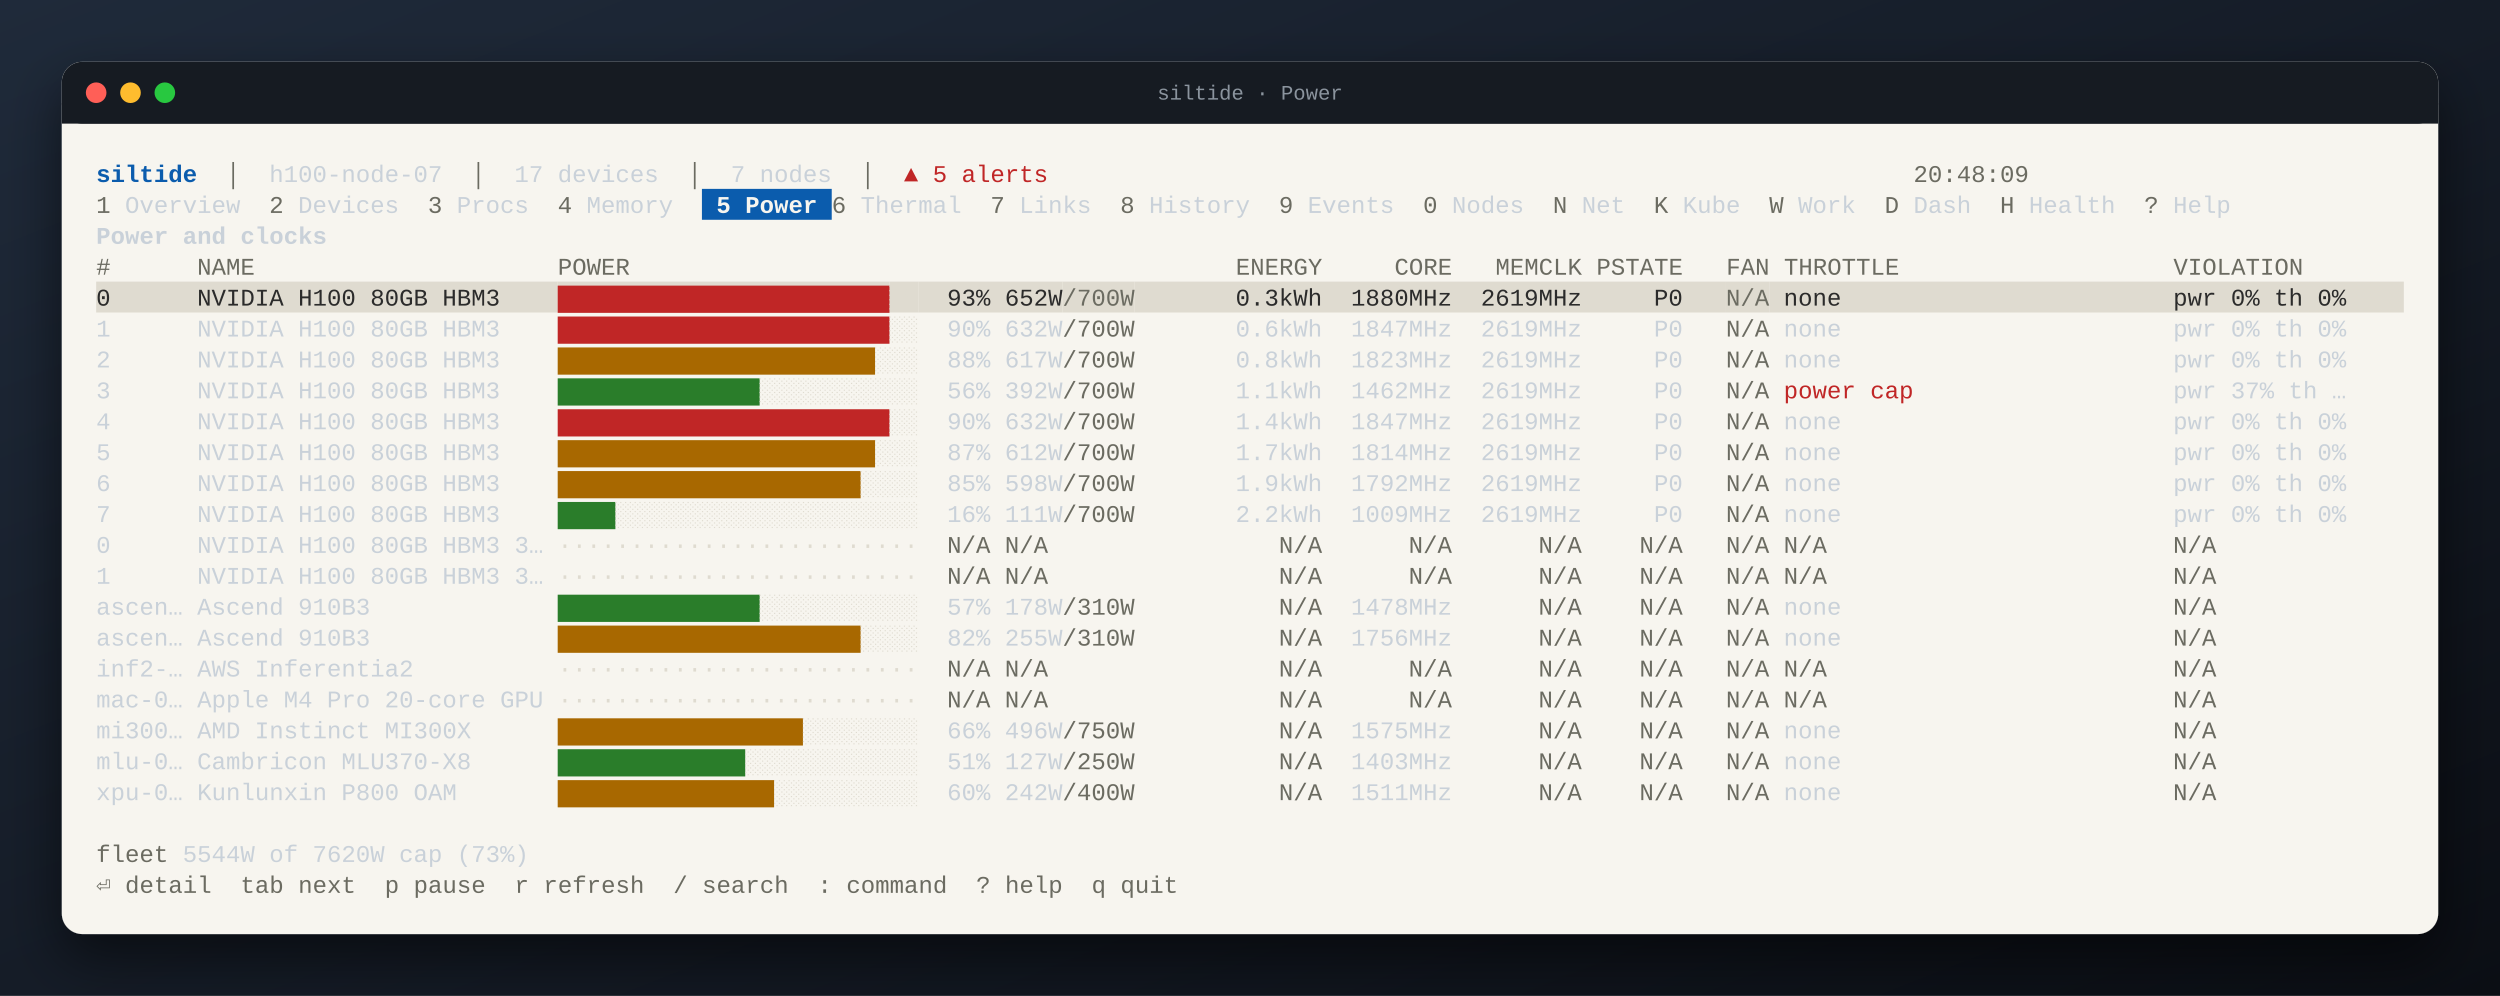
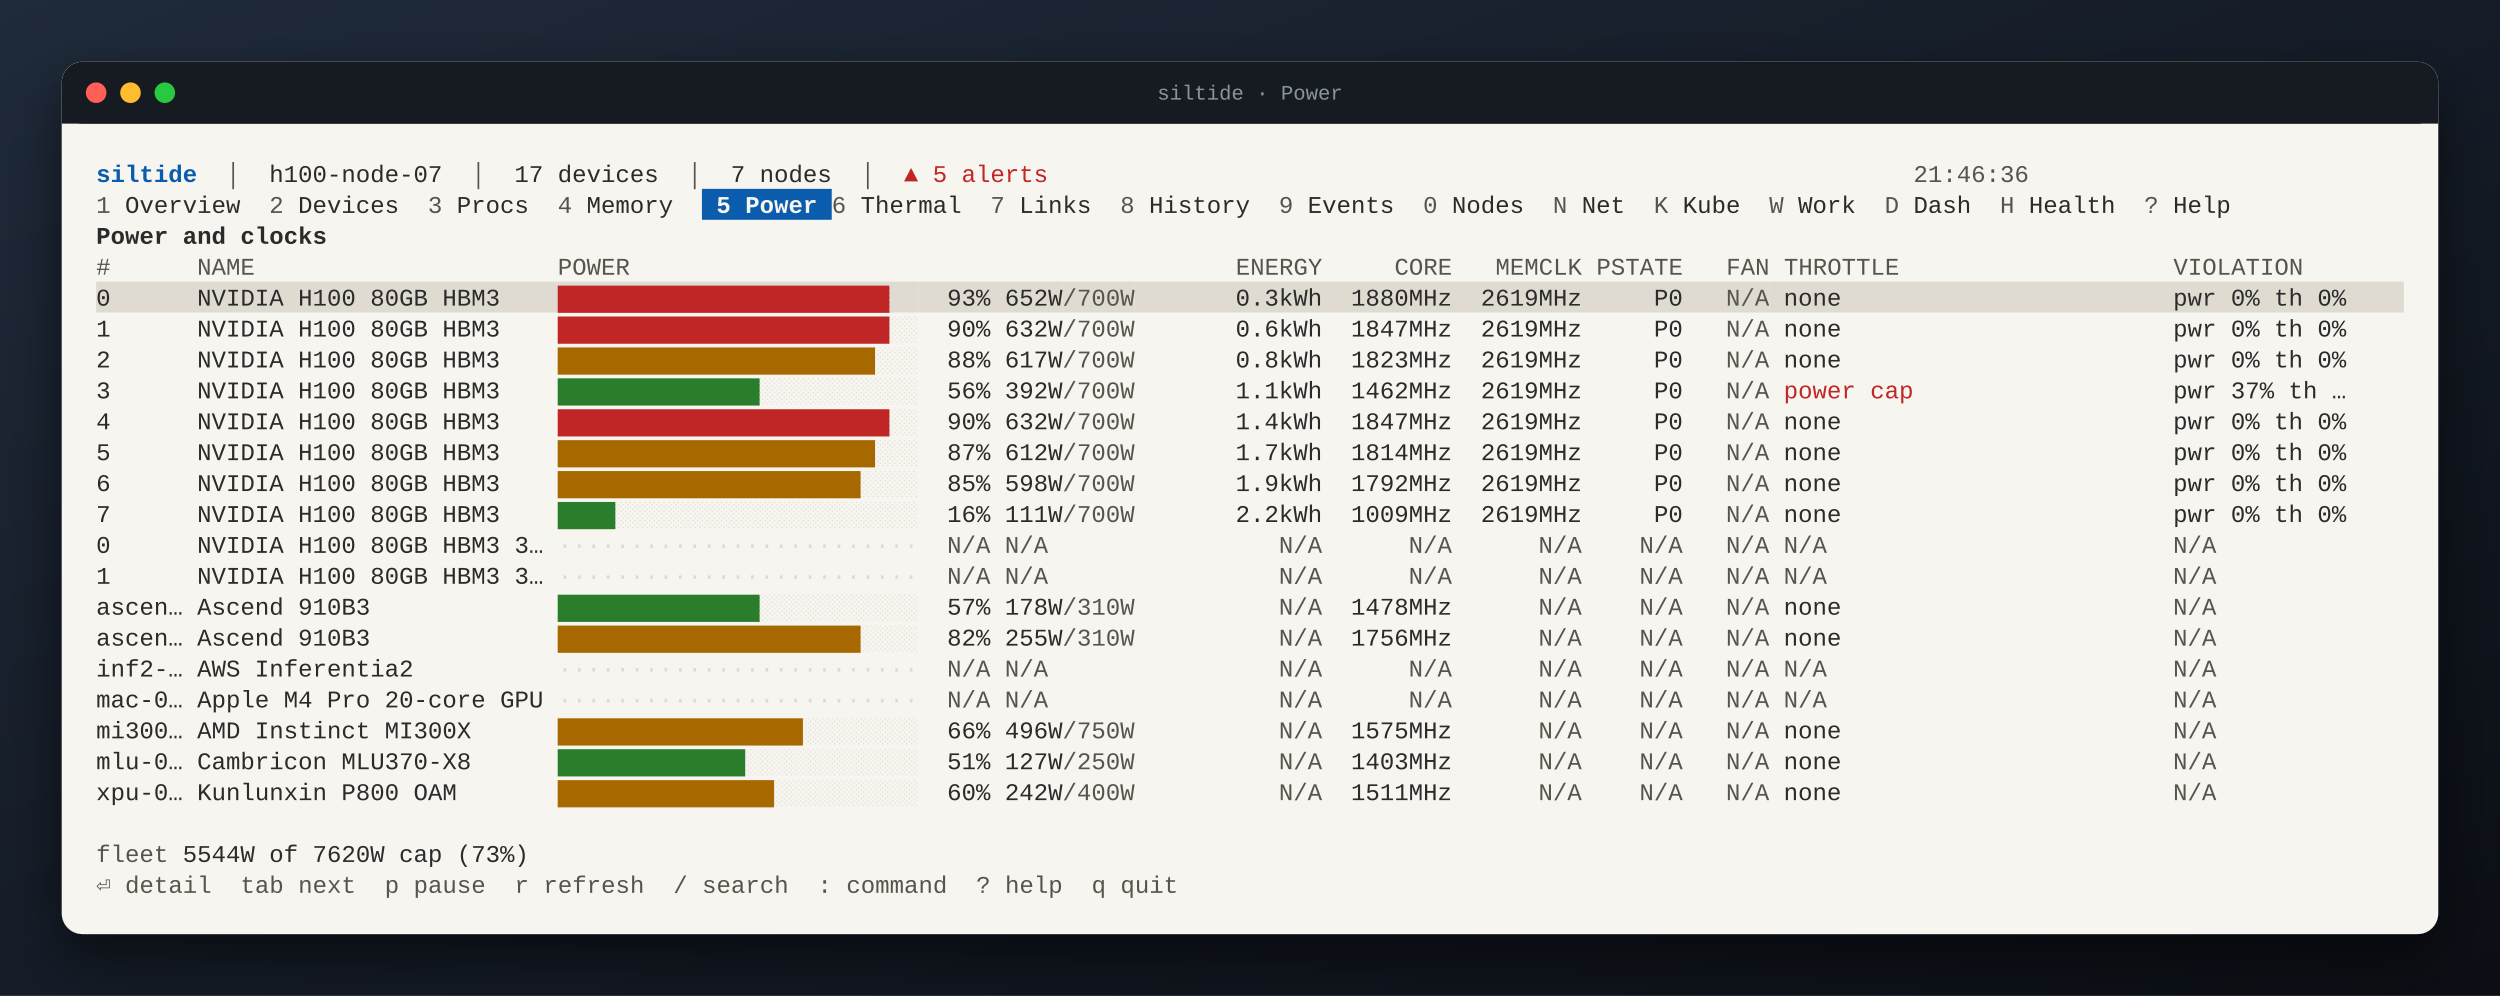
<svg xmlns="http://www.w3.org/2000/svg" width="1456" height="580" viewBox="0 0 1456 580" font-family="JetBrains Mono, SFMono-Regular, Menlo, Consolas, Liberation Mono, monospace" font-size="14">
  <defs>
    <linearGradient id="desk" x1="0" y1="0" x2="1" y2="1">
      <stop offset="0" stop-color="#1f2a3a" />
      <stop offset="1" stop-color="#0b0e14" />
    </linearGradient>
    <filter id="shadow" x="-10%" y="-10%" width="120%" height="130%">
      <feDropShadow dx="0" dy="14" stdDeviation="16" flood-color="#000" flood-opacity="0.55" />
    </filter>
  </defs>
  <rect width="100%" height="100%" fill="url(#desk)" />
  <rect x="36" y="36" width="1384" height="508" rx="12" fill="#f7f5ef" filter="url(#shadow)" />
  <rect x="36" y="36" width="1384" height="36" rx="12" fill="#161b22" />
  <rect x="36" y="60" width="1384" height="12" fill="#161b22" />
  <circle cx="56" cy="54" r="6" fill="#ff5f57" />
  <circle cx="76" cy="54" r="6" fill="#febc2e" />
  <circle cx="96" cy="54" r="6" fill="#28c840" />
  <text x="50%" y="58" text-anchor="middle" fill="#8b949e" font-size="12">siltide · Power</text>
  <g xml:space="preserve" transform="translate(36 36)">
    <text y="70.0" fill="#2b2b2b" xml:space="preserve" style="white-space:pre">
      <tspan x="20.0" fill="#0b5cad" font-weight="bold">siltide</tspan>
-       <tspan x="78.8" fill="#6b6b61">  │  </tspan>
-       <tspan x="120.8" fill="#c9d1d9">h100-node-07</tspan>
-       <tspan x="221.6" fill="#6b6b61">  │  </tspan>
-       <tspan x="263.6" fill="#c9d1d9">17 devices</tspan>
-       <tspan x="347.6" fill="#6b6b61">  │  </tspan>
-       <tspan x="389.6" fill="#c9d1d9">7 nodes</tspan>
-       <tspan x="448.4" fill="#6b6b61">  │  </tspan>
+       <tspan x="78.8" fill="#55554d">  │  </tspan>
+       <tspan x="120.8">h100-node-07</tspan>
+       <tspan x="221.6" fill="#55554d">  │  </tspan>
+       <tspan x="263.6">17 devices</tspan>
+       <tspan x="347.6" fill="#55554d">  │  </tspan>
+       <tspan x="389.6">7 nodes</tspan>
+       <tspan x="448.4" fill="#55554d">  │  </tspan>
      <tspan x="490.4" fill="#c02626">▲ 5 alerts</tspan>
-       <tspan x="1078.4" fill="#6b6b61">20:48:09                         </tspan>
+       <tspan x="1078.4" fill="#55554d">21:46:36                         </tspan>
    </text>
    <rect x="372.8" y="74.0" width="75.6" height="18.0" fill="#0b5cad" />
    <text y="88.0" fill="#2b2b2b" xml:space="preserve" style="white-space:pre">
-       <tspan x="20.0" fill="#6b6b61">1</tspan>
-       <tspan x="28.4" fill="#c9d1d9"> Overview  </tspan>
-       <tspan x="120.8" fill="#6b6b61">2</tspan>
-       <tspan x="129.2" fill="#c9d1d9"> Devices  </tspan>
-       <tspan x="213.2" fill="#6b6b61">3</tspan>
-       <tspan x="221.6" fill="#c9d1d9"> Procs  </tspan>
-       <tspan x="288.8" fill="#6b6b61">4</tspan>
-       <tspan x="297.2" fill="#c9d1d9"> Memory  </tspan>
+       <tspan x="20.0" fill="#55554d">1</tspan>
+       <tspan x="28.4"> Overview  </tspan>
+       <tspan x="120.8" fill="#55554d">2</tspan>
+       <tspan x="129.2"> Devices  </tspan>
+       <tspan x="213.2" fill="#55554d">3</tspan>
+       <tspan x="221.6"> Procs  </tspan>
+       <tspan x="288.8" fill="#55554d">4</tspan>
+       <tspan x="297.2"> Memory  </tspan>
      <tspan x="372.8" fill="#f7f5ef" font-weight="bold"> 5 Power </tspan>
-       <tspan x="448.4" fill="#6b6b61">6</tspan>
-       <tspan x="456.8" fill="#c9d1d9"> Thermal  </tspan>
-       <tspan x="540.8" fill="#6b6b61">7</tspan>
-       <tspan x="549.2" fill="#c9d1d9"> Links  </tspan>
-       <tspan x="616.4" fill="#6b6b61">8</tspan>
-       <tspan x="624.8" fill="#c9d1d9"> History  </tspan>
-       <tspan x="708.8" fill="#6b6b61">9</tspan>
-       <tspan x="717.2" fill="#c9d1d9"> Events  </tspan>
-       <tspan x="792.8" fill="#6b6b61">0</tspan>
-       <tspan x="801.2" fill="#c9d1d9"> Nodes  </tspan>
-       <tspan x="868.4" fill="#6b6b61">N</tspan>
-       <tspan x="876.8" fill="#c9d1d9"> Net  </tspan>
-       <tspan x="927.2" fill="#6b6b61">K</tspan>
-       <tspan x="935.6" fill="#c9d1d9"> Kube  </tspan>
-       <tspan x="994.4" fill="#6b6b61">W</tspan>
-       <tspan x="1002.8" fill="#c9d1d9"> Work  </tspan>
-       <tspan x="1061.6" fill="#6b6b61">D</tspan>
-       <tspan x="1070.0" fill="#c9d1d9"> Dash  </tspan>
-       <tspan x="1128.8" fill="#6b6b61">H</tspan>
-       <tspan x="1137.2" fill="#c9d1d9"> Health  </tspan>
-       <tspan x="1212.8" fill="#6b6b61">?</tspan>
-       <tspan x="1221.2" fill="#c9d1d9"> Help  </tspan>
+       <tspan x="448.4" fill="#55554d">6</tspan>
+       <tspan x="456.8"> Thermal  </tspan>
+       <tspan x="540.8" fill="#55554d">7</tspan>
+       <tspan x="549.2"> Links  </tspan>
+       <tspan x="616.4" fill="#55554d">8</tspan>
+       <tspan x="624.8"> History  </tspan>
+       <tspan x="708.8" fill="#55554d">9</tspan>
+       <tspan x="717.2"> Events  </tspan>
+       <tspan x="792.8" fill="#55554d">0</tspan>
+       <tspan x="801.2"> Nodes  </tspan>
+       <tspan x="868.4" fill="#55554d">N</tspan>
+       <tspan x="876.8"> Net  </tspan>
+       <tspan x="927.2" fill="#55554d">K</tspan>
+       <tspan x="935.6"> Kube  </tspan>
+       <tspan x="994.4" fill="#55554d">W</tspan>
+       <tspan x="1002.8"> Work  </tspan>
+       <tspan x="1061.6" fill="#55554d">D</tspan>
+       <tspan x="1070.0"> Dash  </tspan>
+       <tspan x="1128.8" fill="#55554d">H</tspan>
+       <tspan x="1137.2"> Health  </tspan>
+       <tspan x="1212.8" fill="#55554d">?</tspan>
+       <tspan x="1221.2"> Help  </tspan>
    </text>
    <text y="106.0" fill="#2b2b2b" xml:space="preserve" style="white-space:pre">
-       <tspan x="20.0" fill="#c9d1d9" font-weight="bold">Power and clocks</tspan>
+       <tspan x="20.0" font-weight="bold">Power and clocks</tspan>
    </text>
    <text y="124.0" fill="#2b2b2b" xml:space="preserve" style="white-space:pre">
-       <tspan x="20.0" fill="#6b6b61">#      NAME                     POWER                                          ENERGY     CORE   MEMCLK PSTATE   FAN THROTTLE                   VIOLATION   </tspan>
+       <tspan x="20.0" fill="#55554d">#      NAME                     POWER                                          ENERGY     CORE   MEMCLK PSTATE   FAN THROTTLE                   VIOLATION   </tspan>
    </text>
    <rect x="20.0" y="128.0" width="268.8" height="18.0" fill="#dfdbd0" />
    <rect x="288.8" y="128.0" width="193.2" height="18.0" fill="#dfdbd0" />
    <rect x="482.0" y="128.0" width="16.8" height="18.0" fill="#dfdbd0" />
    <rect x="498.8" y="128.0" width="84.0" height="18.0" fill="#dfdbd0" />
    <rect x="582.8" y="128.0" width="42.0" height="18.0" fill="#dfdbd0" />
    <rect x="624.8" y="128.0" width="344.4" height="18.0" fill="#dfdbd0" />
    <rect x="969.2" y="128.0" width="25.2" height="18.0" fill="#dfdbd0" />
    <rect x="994.4" y="128.0" width="369.6" height="18.0" fill="#dfdbd0" />
    <text y="142.0" fill="#2b2b2b" xml:space="preserve" style="white-space:pre">
      <tspan x="20.0">0      NVIDIA H100 80GB HBM3    </tspan>
      <tspan x="288.8" fill="#c02626">███████████████████████</tspan>
      <tspan x="482.0" fill="#dfdbd0">░░</tspan>
      <tspan x="498.8">  93% 652W</tspan>
-       <tspan x="582.8" fill="#6b6b61">/700W</tspan>
+       <tspan x="582.8" fill="#55554d">/700W</tspan>
      <tspan x="624.8">       0.3kWh  1880MHz  2619MHz     P0   </tspan>
-       <tspan x="969.2" fill="#6b6b61">N/A</tspan>
+       <tspan x="969.2" fill="#55554d">N/A</tspan>
      <tspan x="994.4"> none                       pwr 0% th 0%    </tspan>
    </text>
    <text y="160.0" fill="#2b2b2b" xml:space="preserve" style="white-space:pre">
-       <tspan x="20.0" fill="#c9d1d9">1      NVIDIA H100 80GB HBM3    </tspan>
+       <tspan x="20.0">1      NVIDIA H100 80GB HBM3    </tspan>
      <tspan x="288.8" fill="#c02626">███████████████████████</tspan>
      <tspan x="482.0" fill="#dfdbd0">░░</tspan>
-       <tspan x="498.8" fill="#c9d1d9">  90% 632W</tspan>
-       <tspan x="582.8" fill="#6b6b61">/700W</tspan>
-       <tspan x="624.8" fill="#c9d1d9">       0.6kWh  1847MHz  2619MHz     P0   </tspan>
-       <tspan x="969.2" fill="#6b6b61">N/A</tspan>
-       <tspan x="994.4" fill="#c9d1d9"> none                       pwr 0% th 0%</tspan>
+       <tspan x="498.8">  90% 632W</tspan>
+       <tspan x="582.8" fill="#55554d">/700W</tspan>
+       <tspan x="624.8">       0.6kWh  1847MHz  2619MHz     P0   </tspan>
+       <tspan x="969.2" fill="#55554d">N/A</tspan>
+       <tspan x="994.4"> none                       pwr 0% th 0%</tspan>
    </text>
    <text y="178.0" fill="#2b2b2b" xml:space="preserve" style="white-space:pre">
-       <tspan x="20.0" fill="#c9d1d9">2      NVIDIA H100 80GB HBM3    </tspan>
+       <tspan x="20.0">2      NVIDIA H100 80GB HBM3    </tspan>
      <tspan x="288.8" fill="#a86800">██████████████████████</tspan>
      <tspan x="473.6" fill="#dfdbd0">░░░</tspan>
-       <tspan x="498.8" fill="#c9d1d9">  88% 617W</tspan>
-       <tspan x="582.8" fill="#6b6b61">/700W</tspan>
-       <tspan x="624.8" fill="#c9d1d9">       0.8kWh  1823MHz  2619MHz     P0   </tspan>
-       <tspan x="969.2" fill="#6b6b61">N/A</tspan>
-       <tspan x="994.4" fill="#c9d1d9"> none                       pwr 0% th 0%</tspan>
+       <tspan x="498.8">  88% 617W</tspan>
+       <tspan x="582.8" fill="#55554d">/700W</tspan>
+       <tspan x="624.8">       0.8kWh  1823MHz  2619MHz     P0   </tspan>
+       <tspan x="969.2" fill="#55554d">N/A</tspan>
+       <tspan x="994.4"> none                       pwr 0% th 0%</tspan>
    </text>
    <text y="196.0" fill="#2b2b2b" xml:space="preserve" style="white-space:pre">
-       <tspan x="20.0" fill="#c9d1d9">3      NVIDIA H100 80GB HBM3    </tspan>
+       <tspan x="20.0">3      NVIDIA H100 80GB HBM3    </tspan>
      <tspan x="288.8" fill="#2a7d2a">██████████████</tspan>
      <tspan x="406.4" fill="#dfdbd0">░░░░░░░░░░░</tspan>
-       <tspan x="498.8" fill="#c9d1d9">  56% 392W</tspan>
-       <tspan x="582.8" fill="#6b6b61">/700W</tspan>
-       <tspan x="624.8" fill="#c9d1d9">       1.1kWh  1462MHz  2619MHz     P0   </tspan>
-       <tspan x="969.2" fill="#6b6b61">N/A</tspan>
+       <tspan x="498.8">  56% 392W</tspan>
+       <tspan x="582.8" fill="#55554d">/700W</tspan>
+       <tspan x="624.8">       1.1kWh  1462MHz  2619MHz     P0   </tspan>
+       <tspan x="969.2" fill="#55554d">N/A</tspan>
      <tspan x="1002.8" fill="#c02626">power cap</tspan>
-       <tspan x="1078.4" fill="#c9d1d9">                  pwr 37% th …</tspan>
+       <tspan x="1078.4">                  pwr 37% th …</tspan>
    </text>
    <text y="214.0" fill="#2b2b2b" xml:space="preserve" style="white-space:pre">
-       <tspan x="20.0" fill="#c9d1d9">4      NVIDIA H100 80GB HBM3    </tspan>
+       <tspan x="20.0">4      NVIDIA H100 80GB HBM3    </tspan>
      <tspan x="288.8" fill="#c02626">███████████████████████</tspan>
      <tspan x="482.0" fill="#dfdbd0">░░</tspan>
-       <tspan x="498.8" fill="#c9d1d9">  90% 632W</tspan>
-       <tspan x="582.8" fill="#6b6b61">/700W</tspan>
-       <tspan x="624.8" fill="#c9d1d9">       1.4kWh  1847MHz  2619MHz     P0   </tspan>
-       <tspan x="969.2" fill="#6b6b61">N/A</tspan>
-       <tspan x="994.4" fill="#c9d1d9"> none                       pwr 0% th 0%</tspan>
+       <tspan x="498.8">  90% 632W</tspan>
+       <tspan x="582.8" fill="#55554d">/700W</tspan>
+       <tspan x="624.8">       1.4kWh  1847MHz  2619MHz     P0   </tspan>
+       <tspan x="969.2" fill="#55554d">N/A</tspan>
+       <tspan x="994.4"> none                       pwr 0% th 0%</tspan>
    </text>
    <text y="232.0" fill="#2b2b2b" xml:space="preserve" style="white-space:pre">
-       <tspan x="20.0" fill="#c9d1d9">5      NVIDIA H100 80GB HBM3    </tspan>
+       <tspan x="20.0">5      NVIDIA H100 80GB HBM3    </tspan>
      <tspan x="288.8" fill="#a86800">██████████████████████</tspan>
      <tspan x="473.6" fill="#dfdbd0">░░░</tspan>
-       <tspan x="498.8" fill="#c9d1d9">  87% 612W</tspan>
-       <tspan x="582.8" fill="#6b6b61">/700W</tspan>
-       <tspan x="624.8" fill="#c9d1d9">       1.7kWh  1814MHz  2619MHz     P0   </tspan>
-       <tspan x="969.2" fill="#6b6b61">N/A</tspan>
-       <tspan x="994.4" fill="#c9d1d9"> none                       pwr 0% th 0%</tspan>
+       <tspan x="498.8">  87% 612W</tspan>
+       <tspan x="582.8" fill="#55554d">/700W</tspan>
+       <tspan x="624.8">       1.7kWh  1814MHz  2619MHz     P0   </tspan>
+       <tspan x="969.2" fill="#55554d">N/A</tspan>
+       <tspan x="994.4"> none                       pwr 0% th 0%</tspan>
    </text>
    <text y="250.0" fill="#2b2b2b" xml:space="preserve" style="white-space:pre">
-       <tspan x="20.0" fill="#c9d1d9">6      NVIDIA H100 80GB HBM3    </tspan>
+       <tspan x="20.0">6      NVIDIA H100 80GB HBM3    </tspan>
      <tspan x="288.8" fill="#a86800">█████████████████████</tspan>
      <tspan x="465.2" fill="#dfdbd0">░░░░</tspan>
-       <tspan x="498.8" fill="#c9d1d9">  85% 598W</tspan>
-       <tspan x="582.8" fill="#6b6b61">/700W</tspan>
-       <tspan x="624.8" fill="#c9d1d9">       1.9kWh  1792MHz  2619MHz     P0   </tspan>
-       <tspan x="969.2" fill="#6b6b61">N/A</tspan>
-       <tspan x="994.4" fill="#c9d1d9"> none                       pwr 0% th 0%</tspan>
+       <tspan x="498.8">  85% 598W</tspan>
+       <tspan x="582.8" fill="#55554d">/700W</tspan>
+       <tspan x="624.8">       1.9kWh  1792MHz  2619MHz     P0   </tspan>
+       <tspan x="969.2" fill="#55554d">N/A</tspan>
+       <tspan x="994.4"> none                       pwr 0% th 0%</tspan>
    </text>
    <text y="268.0" fill="#2b2b2b" xml:space="preserve" style="white-space:pre">
-       <tspan x="20.0" fill="#c9d1d9">7      NVIDIA H100 80GB HBM3    </tspan>
+       <tspan x="20.0">7      NVIDIA H100 80GB HBM3    </tspan>
      <tspan x="288.8" fill="#2a7d2a">████</tspan>
      <tspan x="322.4" fill="#dfdbd0">░░░░░░░░░░░░░░░░░░░░░</tspan>
-       <tspan x="498.8" fill="#c9d1d9">  16% 111W</tspan>
-       <tspan x="582.8" fill="#6b6b61">/700W</tspan>
-       <tspan x="624.8" fill="#c9d1d9">       2.2kWh  1009MHz  2619MHz     P0   </tspan>
-       <tspan x="969.2" fill="#6b6b61">N/A</tspan>
-       <tspan x="994.4" fill="#c9d1d9"> none                       pwr 0% th 0%</tspan>
+       <tspan x="498.8">  16% 111W</tspan>
+       <tspan x="582.8" fill="#55554d">/700W</tspan>
+       <tspan x="624.8">       2.2kWh  1009MHz  2619MHz     P0   </tspan>
+       <tspan x="969.2" fill="#55554d">N/A</tspan>
+       <tspan x="994.4"> none                       pwr 0% th 0%</tspan>
    </text>
    <text y="286.0" fill="#2b2b2b" xml:space="preserve" style="white-space:pre">
-       <tspan x="20.0" fill="#c9d1d9">0      NVIDIA H100 80GB HBM3 3… </tspan>
-       <tspan x="288.8" fill="#dfdbd0">·························</tspan>
-       <tspan x="515.6" fill="#6b6b61">N/A</tspan>
-       <tspan x="549.2" fill="#6b6b61">N/A</tspan>
-       <tspan x="708.8" fill="#6b6b61">N/A</tspan>
-       <tspan x="784.4" fill="#6b6b61">N/A</tspan>
-       <tspan x="860.0" fill="#6b6b61">N/A</tspan>
-       <tspan x="918.8" fill="#6b6b61">N/A</tspan>
-       <tspan x="969.2" fill="#6b6b61">N/A</tspan>
-       <tspan x="1002.8" fill="#6b6b61">N/A</tspan>
-       <tspan x="1229.6" fill="#6b6b61">N/A</tspan>
+       <tspan x="20.0">0      NVIDIA H100 80GB HBM3 3… </tspan>
+       <tspan x="288.8" fill="#dfdbd0">·························</tspan>
+       <tspan x="515.6" fill="#55554d">N/A</tspan>
+       <tspan x="549.2" fill="#55554d">N/A</tspan>
+       <tspan x="708.8" fill="#55554d">N/A</tspan>
+       <tspan x="784.4" fill="#55554d">N/A</tspan>
+       <tspan x="860.0" fill="#55554d">N/A</tspan>
+       <tspan x="918.8" fill="#55554d">N/A</tspan>
+       <tspan x="969.2" fill="#55554d">N/A</tspan>
+       <tspan x="1002.8" fill="#55554d">N/A</tspan>
+       <tspan x="1229.6" fill="#55554d">N/A</tspan>
    </text>
    <text y="304.0" fill="#2b2b2b" xml:space="preserve" style="white-space:pre">
-       <tspan x="20.0" fill="#c9d1d9">1      NVIDIA H100 80GB HBM3 3… </tspan>
-       <tspan x="288.8" fill="#dfdbd0">·························</tspan>
-       <tspan x="515.6" fill="#6b6b61">N/A</tspan>
-       <tspan x="549.2" fill="#6b6b61">N/A</tspan>
-       <tspan x="708.8" fill="#6b6b61">N/A</tspan>
-       <tspan x="784.4" fill="#6b6b61">N/A</tspan>
-       <tspan x="860.0" fill="#6b6b61">N/A</tspan>
-       <tspan x="918.8" fill="#6b6b61">N/A</tspan>
-       <tspan x="969.2" fill="#6b6b61">N/A</tspan>
-       <tspan x="1002.8" fill="#6b6b61">N/A</tspan>
-       <tspan x="1229.6" fill="#6b6b61">N/A</tspan>
+       <tspan x="20.0">1      NVIDIA H100 80GB HBM3 3… </tspan>
+       <tspan x="288.8" fill="#dfdbd0">·························</tspan>
+       <tspan x="515.6" fill="#55554d">N/A</tspan>
+       <tspan x="549.2" fill="#55554d">N/A</tspan>
+       <tspan x="708.8" fill="#55554d">N/A</tspan>
+       <tspan x="784.4" fill="#55554d">N/A</tspan>
+       <tspan x="860.0" fill="#55554d">N/A</tspan>
+       <tspan x="918.8" fill="#55554d">N/A</tspan>
+       <tspan x="969.2" fill="#55554d">N/A</tspan>
+       <tspan x="1002.8" fill="#55554d">N/A</tspan>
+       <tspan x="1229.6" fill="#55554d">N/A</tspan>
    </text>
    <text y="322.0" fill="#2b2b2b" xml:space="preserve" style="white-space:pre">
-       <tspan x="20.0" fill="#c9d1d9">ascen… Ascend 910B3             </tspan>
+       <tspan x="20.0">ascen… Ascend 910B3             </tspan>
      <tspan x="288.8" fill="#2a7d2a">██████████████</tspan>
      <tspan x="406.4" fill="#dfdbd0">░░░░░░░░░░░</tspan>
-       <tspan x="498.8" fill="#c9d1d9">  57% 178W</tspan>
-       <tspan x="582.8" fill="#6b6b61">/310W</tspan>
-       <tspan x="708.8" fill="#6b6b61">N/A</tspan>
-       <tspan x="734.0" fill="#c9d1d9">  1478MHz      </tspan>
-       <tspan x="860.0" fill="#6b6b61">N/A</tspan>
-       <tspan x="918.8" fill="#6b6b61">N/A</tspan>
-       <tspan x="969.2" fill="#6b6b61">N/A</tspan>
-       <tspan x="994.4" fill="#c9d1d9"> none                       </tspan>
-       <tspan x="1229.6" fill="#6b6b61">N/A</tspan>
+       <tspan x="498.8">  57% 178W</tspan>
+       <tspan x="582.8" fill="#55554d">/310W</tspan>
+       <tspan x="708.8" fill="#55554d">N/A</tspan>
+       <tspan x="734.0">  1478MHz      </tspan>
+       <tspan x="860.0" fill="#55554d">N/A</tspan>
+       <tspan x="918.8" fill="#55554d">N/A</tspan>
+       <tspan x="969.2" fill="#55554d">N/A</tspan>
+       <tspan x="994.4"> none                       </tspan>
+       <tspan x="1229.6" fill="#55554d">N/A</tspan>
    </text>
    <text y="340.0" fill="#2b2b2b" xml:space="preserve" style="white-space:pre">
-       <tspan x="20.0" fill="#c9d1d9">ascen… Ascend 910B3             </tspan>
+       <tspan x="20.0">ascen… Ascend 910B3             </tspan>
      <tspan x="288.8" fill="#a86800">█████████████████████</tspan>
      <tspan x="465.2" fill="#dfdbd0">░░░░</tspan>
-       <tspan x="498.8" fill="#c9d1d9">  82% 255W</tspan>
-       <tspan x="582.8" fill="#6b6b61">/310W</tspan>
-       <tspan x="708.8" fill="#6b6b61">N/A</tspan>
-       <tspan x="734.0" fill="#c9d1d9">  1756MHz      </tspan>
-       <tspan x="860.0" fill="#6b6b61">N/A</tspan>
-       <tspan x="918.8" fill="#6b6b61">N/A</tspan>
-       <tspan x="969.2" fill="#6b6b61">N/A</tspan>
-       <tspan x="994.4" fill="#c9d1d9"> none                       </tspan>
-       <tspan x="1229.6" fill="#6b6b61">N/A</tspan>
+       <tspan x="498.8">  82% 255W</tspan>
+       <tspan x="582.8" fill="#55554d">/310W</tspan>
+       <tspan x="708.8" fill="#55554d">N/A</tspan>
+       <tspan x="734.0">  1756MHz      </tspan>
+       <tspan x="860.0" fill="#55554d">N/A</tspan>
+       <tspan x="918.8" fill="#55554d">N/A</tspan>
+       <tspan x="969.2" fill="#55554d">N/A</tspan>
+       <tspan x="994.4"> none                       </tspan>
+       <tspan x="1229.6" fill="#55554d">N/A</tspan>
    </text>
    <text y="358.0" fill="#2b2b2b" xml:space="preserve" style="white-space:pre">
-       <tspan x="20.0" fill="#c9d1d9">inf2-… AWS Inferentia2          </tspan>
-       <tspan x="288.8" fill="#dfdbd0">·························</tspan>
-       <tspan x="515.6" fill="#6b6b61">N/A</tspan>
-       <tspan x="549.2" fill="#6b6b61">N/A</tspan>
-       <tspan x="708.8" fill="#6b6b61">N/A</tspan>
-       <tspan x="784.4" fill="#6b6b61">N/A</tspan>
-       <tspan x="860.0" fill="#6b6b61">N/A</tspan>
-       <tspan x="918.8" fill="#6b6b61">N/A</tspan>
-       <tspan x="969.2" fill="#6b6b61">N/A</tspan>
-       <tspan x="1002.8" fill="#6b6b61">N/A</tspan>
-       <tspan x="1229.6" fill="#6b6b61">N/A</tspan>
+       <tspan x="20.0">inf2-… AWS Inferentia2          </tspan>
+       <tspan x="288.8" fill="#dfdbd0">·························</tspan>
+       <tspan x="515.6" fill="#55554d">N/A</tspan>
+       <tspan x="549.2" fill="#55554d">N/A</tspan>
+       <tspan x="708.8" fill="#55554d">N/A</tspan>
+       <tspan x="784.4" fill="#55554d">N/A</tspan>
+       <tspan x="860.0" fill="#55554d">N/A</tspan>
+       <tspan x="918.8" fill="#55554d">N/A</tspan>
+       <tspan x="969.2" fill="#55554d">N/A</tspan>
+       <tspan x="1002.8" fill="#55554d">N/A</tspan>
+       <tspan x="1229.6" fill="#55554d">N/A</tspan>
    </text>
    <text y="376.0" fill="#2b2b2b" xml:space="preserve" style="white-space:pre">
-       <tspan x="20.0" fill="#c9d1d9">mac-0… Apple M4 Pro 20-core GPU </tspan>
-       <tspan x="288.8" fill="#dfdbd0">·························</tspan>
-       <tspan x="515.6" fill="#6b6b61">N/A</tspan>
-       <tspan x="549.2" fill="#6b6b61">N/A</tspan>
-       <tspan x="708.8" fill="#6b6b61">N/A</tspan>
-       <tspan x="784.4" fill="#6b6b61">N/A</tspan>
-       <tspan x="860.0" fill="#6b6b61">N/A</tspan>
-       <tspan x="918.8" fill="#6b6b61">N/A</tspan>
-       <tspan x="969.2" fill="#6b6b61">N/A</tspan>
-       <tspan x="1002.8" fill="#6b6b61">N/A</tspan>
-       <tspan x="1229.6" fill="#6b6b61">N/A</tspan>
+       <tspan x="20.0">mac-0… Apple M4 Pro 20-core GPU </tspan>
+       <tspan x="288.8" fill="#dfdbd0">·························</tspan>
+       <tspan x="515.6" fill="#55554d">N/A</tspan>
+       <tspan x="549.2" fill="#55554d">N/A</tspan>
+       <tspan x="708.8" fill="#55554d">N/A</tspan>
+       <tspan x="784.4" fill="#55554d">N/A</tspan>
+       <tspan x="860.0" fill="#55554d">N/A</tspan>
+       <tspan x="918.8" fill="#55554d">N/A</tspan>
+       <tspan x="969.2" fill="#55554d">N/A</tspan>
+       <tspan x="1002.8" fill="#55554d">N/A</tspan>
+       <tspan x="1229.6" fill="#55554d">N/A</tspan>
    </text>
    <text y="394.0" fill="#2b2b2b" xml:space="preserve" style="white-space:pre">
-       <tspan x="20.0" fill="#c9d1d9">mi300… AMD Instinct MI300X      </tspan>
+       <tspan x="20.0">mi300… AMD Instinct MI300X      </tspan>
      <tspan x="288.8" fill="#a86800">█████████████████</tspan>
      <tspan x="431.6" fill="#dfdbd0">░░░░░░░░</tspan>
-       <tspan x="498.8" fill="#c9d1d9">  66% 496W</tspan>
-       <tspan x="582.8" fill="#6b6b61">/750W</tspan>
-       <tspan x="708.8" fill="#6b6b61">N/A</tspan>
-       <tspan x="734.0" fill="#c9d1d9">  1575MHz      </tspan>
-       <tspan x="860.0" fill="#6b6b61">N/A</tspan>
-       <tspan x="918.8" fill="#6b6b61">N/A</tspan>
-       <tspan x="969.2" fill="#6b6b61">N/A</tspan>
-       <tspan x="994.4" fill="#c9d1d9"> none                       </tspan>
-       <tspan x="1229.6" fill="#6b6b61">N/A</tspan>
+       <tspan x="498.8">  66% 496W</tspan>
+       <tspan x="582.8" fill="#55554d">/750W</tspan>
+       <tspan x="708.8" fill="#55554d">N/A</tspan>
+       <tspan x="734.0">  1575MHz      </tspan>
+       <tspan x="860.0" fill="#55554d">N/A</tspan>
+       <tspan x="918.8" fill="#55554d">N/A</tspan>
+       <tspan x="969.2" fill="#55554d">N/A</tspan>
+       <tspan x="994.4"> none                       </tspan>
+       <tspan x="1229.6" fill="#55554d">N/A</tspan>
    </text>
    <text y="412.0" fill="#2b2b2b" xml:space="preserve" style="white-space:pre">
-       <tspan x="20.0" fill="#c9d1d9">mlu-0… Cambricon MLU370-X8      </tspan>
+       <tspan x="20.0">mlu-0… Cambricon MLU370-X8      </tspan>
      <tspan x="288.8" fill="#2a7d2a">█████████████</tspan>
      <tspan x="398.0" fill="#dfdbd0">░░░░░░░░░░░░</tspan>
-       <tspan x="498.8" fill="#c9d1d9">  51% 127W</tspan>
-       <tspan x="582.8" fill="#6b6b61">/250W</tspan>
-       <tspan x="708.8" fill="#6b6b61">N/A</tspan>
-       <tspan x="734.0" fill="#c9d1d9">  1403MHz      </tspan>
-       <tspan x="860.0" fill="#6b6b61">N/A</tspan>
-       <tspan x="918.8" fill="#6b6b61">N/A</tspan>
-       <tspan x="969.2" fill="#6b6b61">N/A</tspan>
-       <tspan x="994.4" fill="#c9d1d9"> none                       </tspan>
-       <tspan x="1229.6" fill="#6b6b61">N/A</tspan>
+       <tspan x="498.8">  51% 127W</tspan>
+       <tspan x="582.8" fill="#55554d">/250W</tspan>
+       <tspan x="708.8" fill="#55554d">N/A</tspan>
+       <tspan x="734.0">  1403MHz      </tspan>
+       <tspan x="860.0" fill="#55554d">N/A</tspan>
+       <tspan x="918.8" fill="#55554d">N/A</tspan>
+       <tspan x="969.2" fill="#55554d">N/A</tspan>
+       <tspan x="994.4"> none                       </tspan>
+       <tspan x="1229.6" fill="#55554d">N/A</tspan>
    </text>
    <text y="430.0" fill="#2b2b2b" xml:space="preserve" style="white-space:pre">
-       <tspan x="20.0" fill="#c9d1d9">xpu-0… Kunlunxin P800 OAM       </tspan>
+       <tspan x="20.0">xpu-0… Kunlunxin P800 OAM       </tspan>
      <tspan x="288.8" fill="#a86800">███████████████</tspan>
      <tspan x="414.8" fill="#dfdbd0">░░░░░░░░░░</tspan>
-       <tspan x="498.8" fill="#c9d1d9">  60% 242W</tspan>
-       <tspan x="582.8" fill="#6b6b61">/400W</tspan>
-       <tspan x="708.8" fill="#6b6b61">N/A</tspan>
-       <tspan x="734.0" fill="#c9d1d9">  1511MHz      </tspan>
-       <tspan x="860.0" fill="#6b6b61">N/A</tspan>
-       <tspan x="918.8" fill="#6b6b61">N/A</tspan>
-       <tspan x="969.2" fill="#6b6b61">N/A</tspan>
-       <tspan x="994.4" fill="#c9d1d9"> none                       </tspan>
-       <tspan x="1229.6" fill="#6b6b61">N/A</tspan>
+       <tspan x="498.8">  60% 242W</tspan>
+       <tspan x="582.8" fill="#55554d">/400W</tspan>
+       <tspan x="708.8" fill="#55554d">N/A</tspan>
+       <tspan x="734.0">  1511MHz      </tspan>
+       <tspan x="860.0" fill="#55554d">N/A</tspan>
+       <tspan x="918.8" fill="#55554d">N/A</tspan>
+       <tspan x="969.2" fill="#55554d">N/A</tspan>
+       <tspan x="994.4"> none                       </tspan>
+       <tspan x="1229.6" fill="#55554d">N/A</tspan>
    </text>
    <text y="466.0" fill="#2b2b2b" xml:space="preserve" style="white-space:pre">
-       <tspan x="20.0" fill="#6b6b61">fleet</tspan>
-       <tspan x="62.0" fill="#c9d1d9"> 5544W of 7620W cap (73%)</tspan>
+       <tspan x="20.0" fill="#55554d">fleet</tspan>
+       <tspan x="62.0"> 5544W of 7620W cap (73%)</tspan>
    </text>
    <text y="484.0" fill="#2b2b2b" xml:space="preserve" style="white-space:pre">
-       <tspan x="20.0" fill="#6b6b61">⏎ detail  tab next  p pause  r refresh  / search  : command  ? help  q quit</tspan>
+       <tspan x="20.0" fill="#55554d">⏎ detail  tab next  p pause  r refresh  / search  : command  ? help  q quit</tspan>
    </text>
  </g>
</svg>
